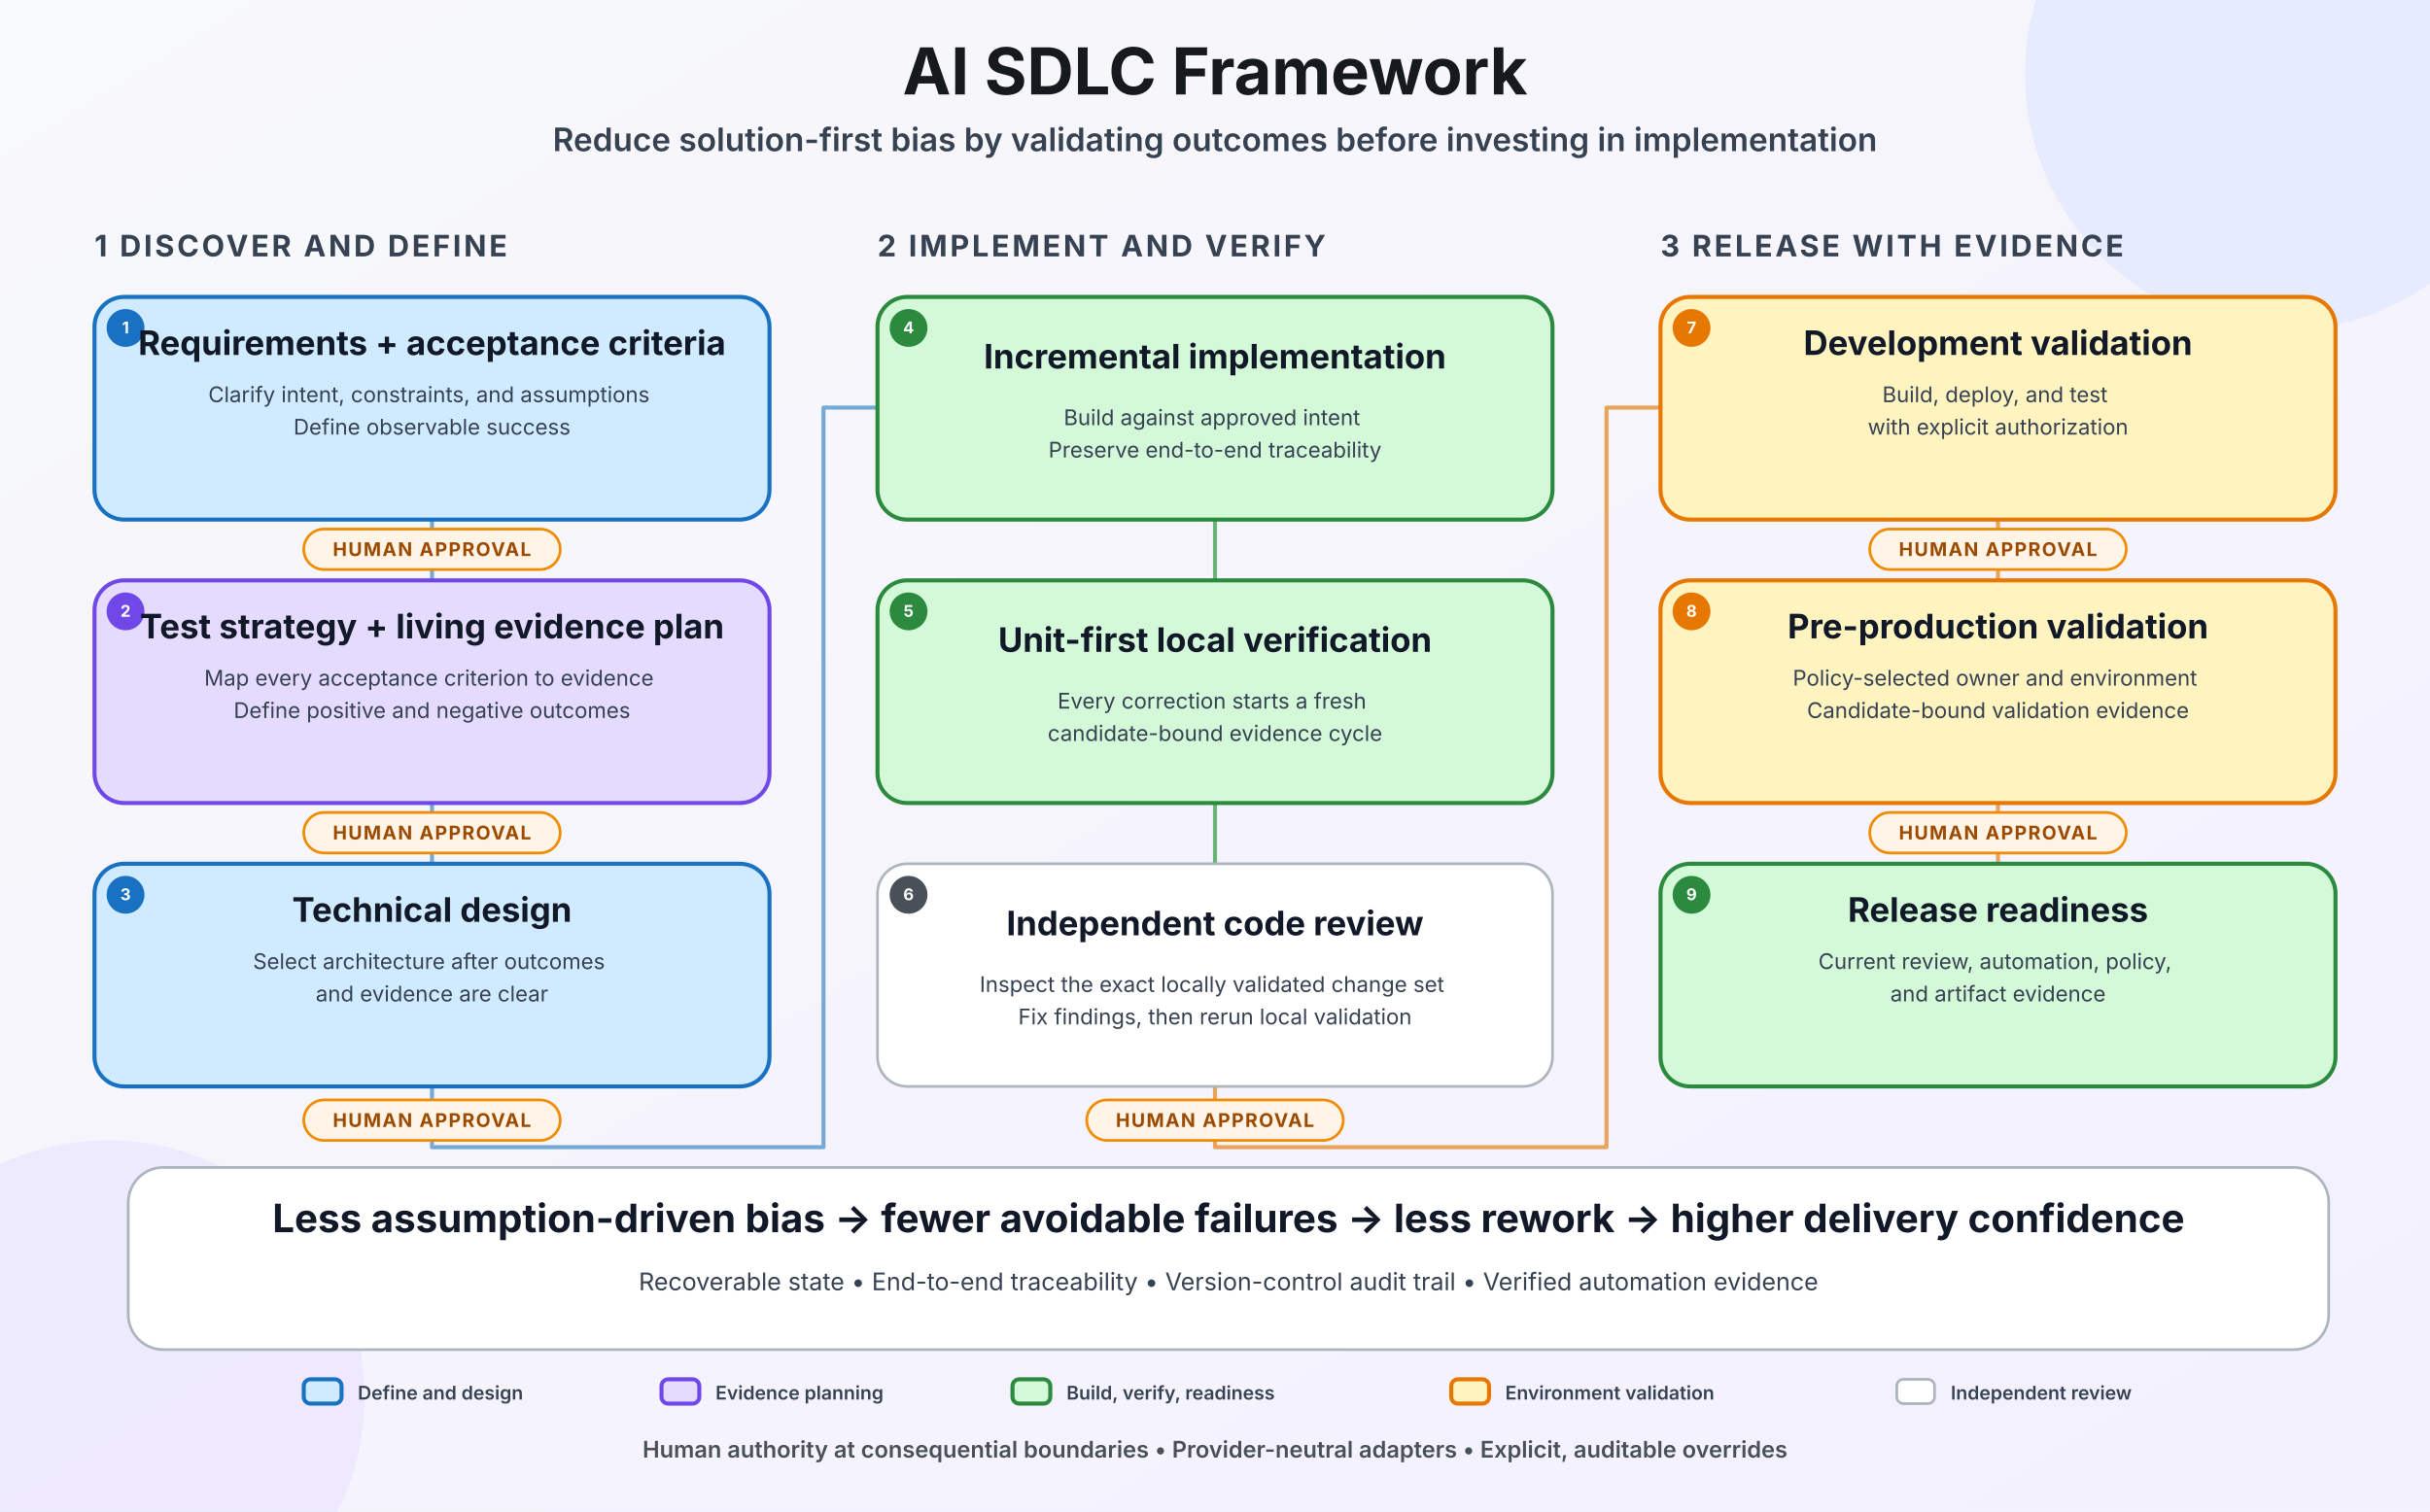
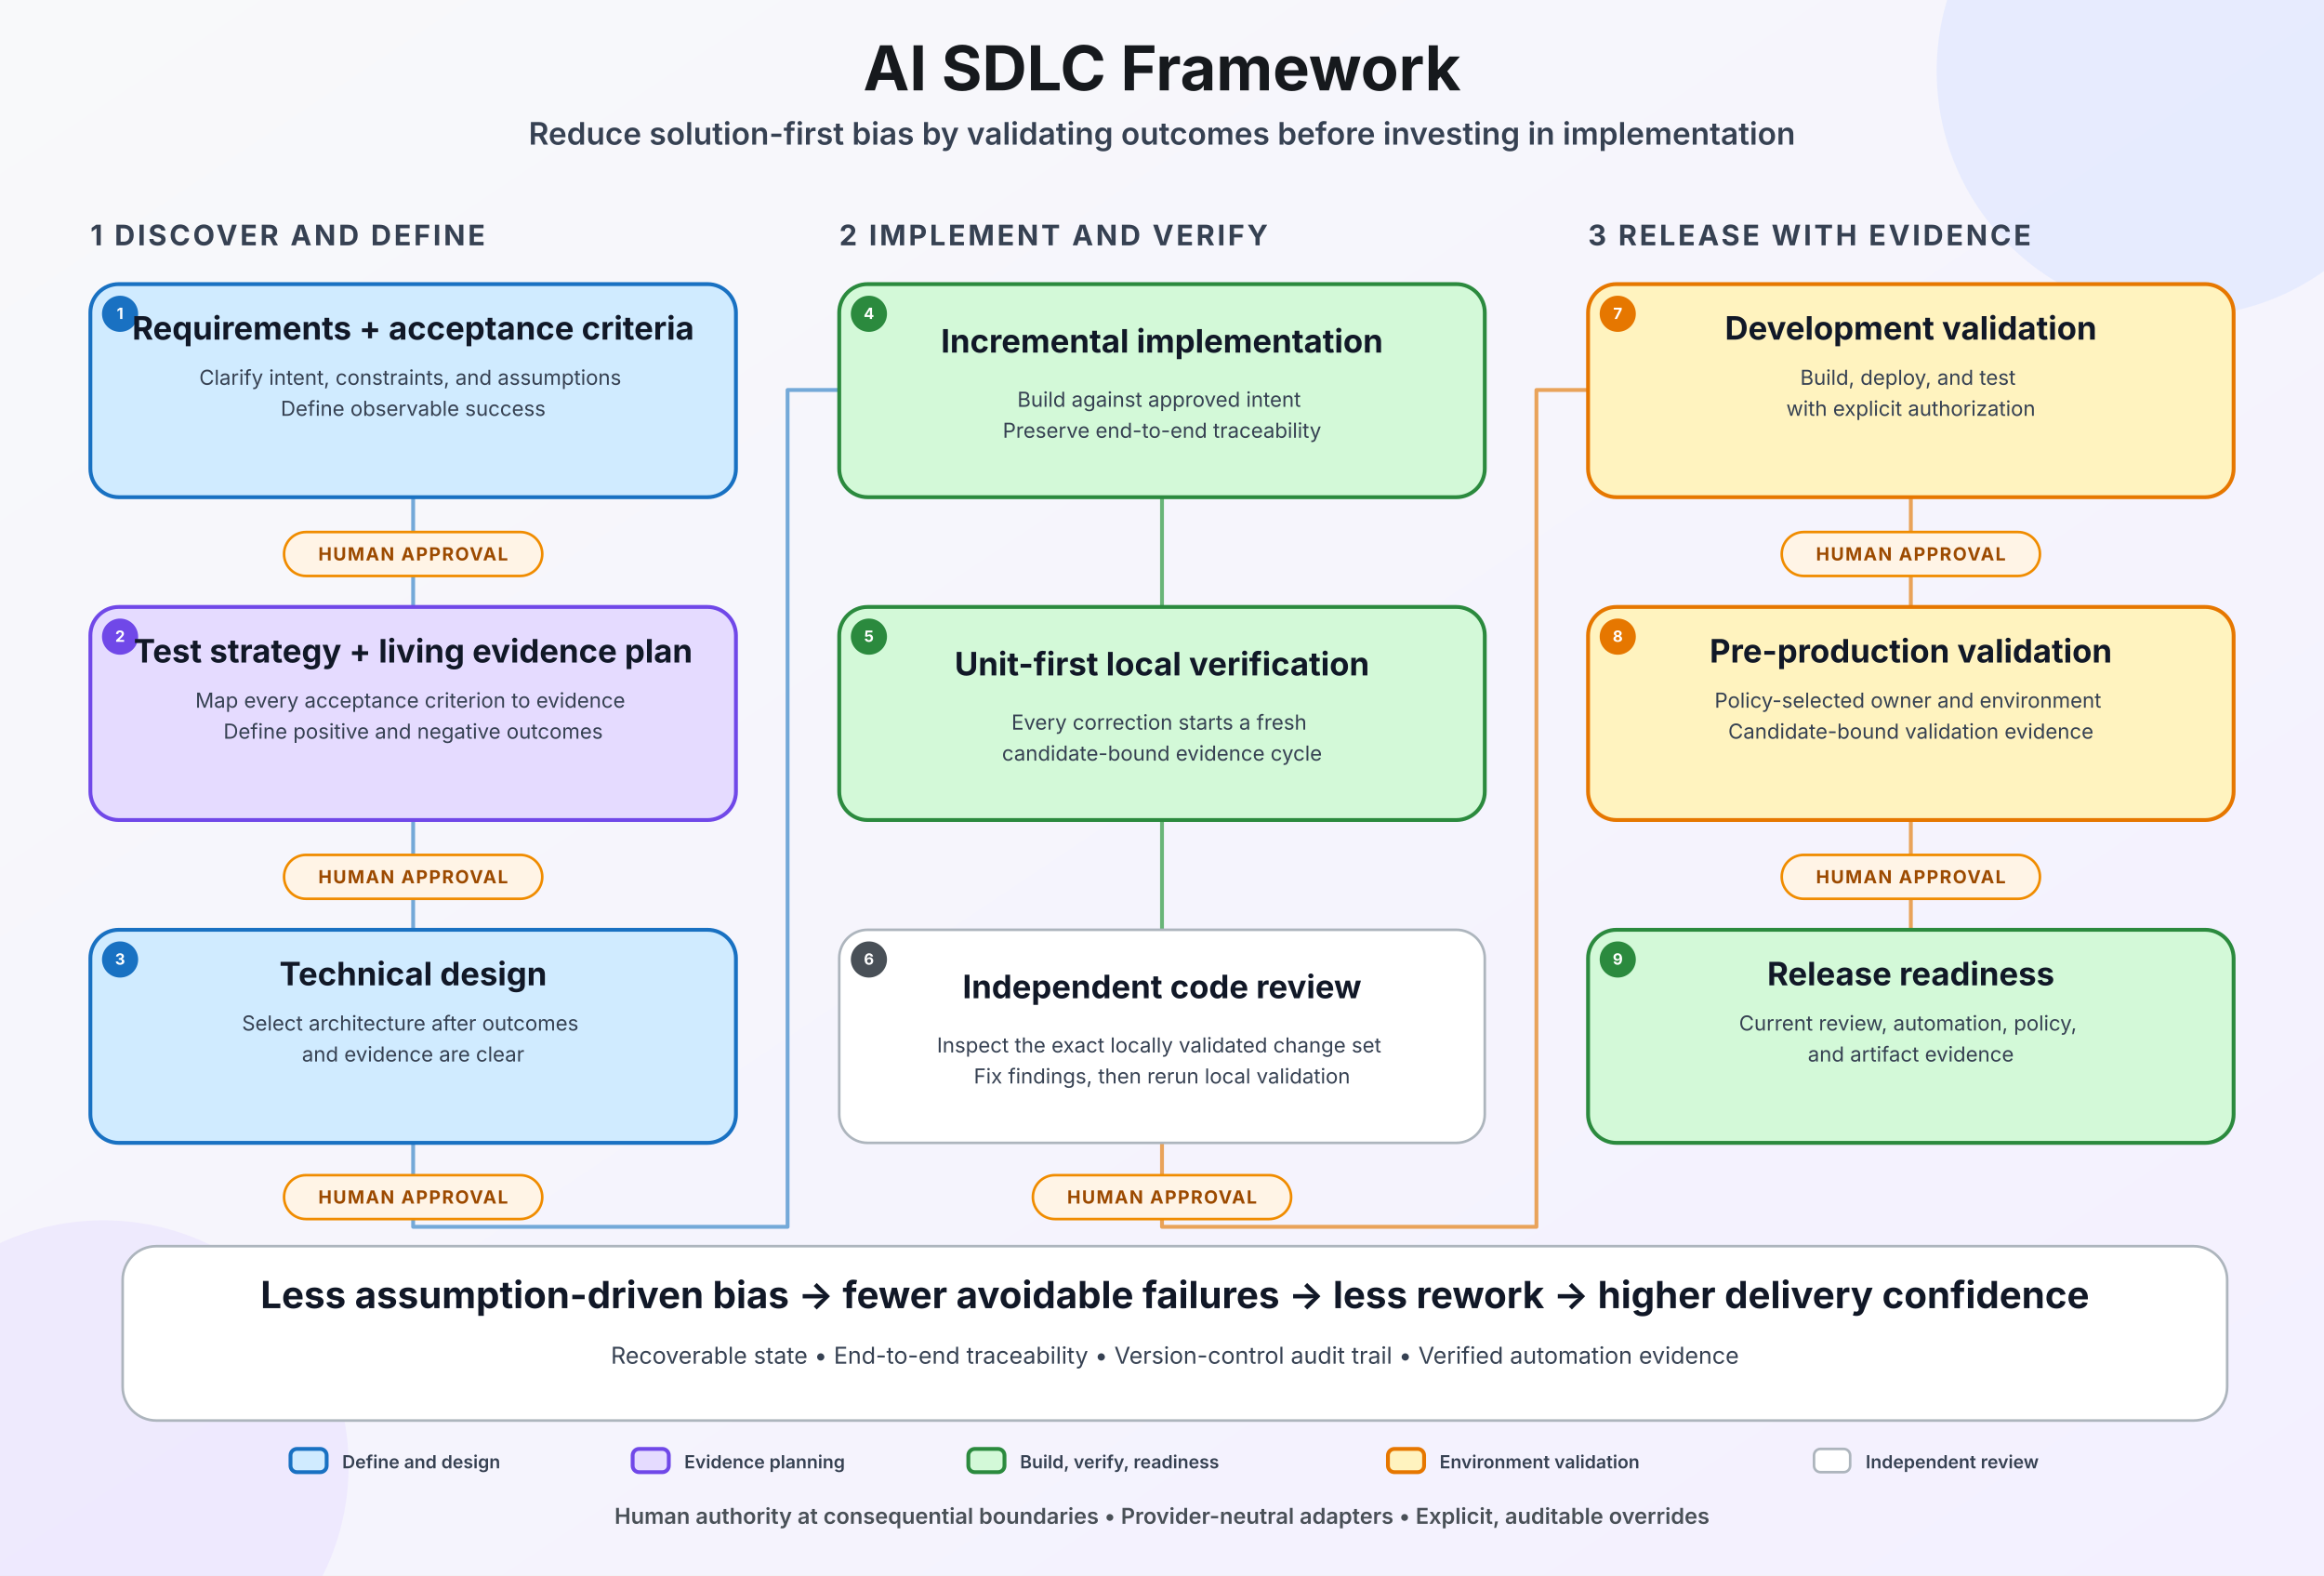
- <svg xmlns="http://www.w3.org/2000/svg" width="1800" height="1120" viewBox="0 0 1800 1120" role="img" aria-labelledby="title desc">
+ <svg xmlns="http://www.w3.org/2000/svg" width="1800" height="1220" viewBox="0 0 1800 1220" role="img" aria-labelledby="title desc">
  <defs>
    <linearGradient id="background" x1="0" y1="0" x2="1" y2="1">
      <stop offset="0" stop-color="#f8f9fa" />
      <stop offset="1" stop-color="#f3f0ff" />
    </linearGradient>
    <style>
      .title { font: 700 48px Inter, Arial, sans-serif; fill: #16191d; text-anchor: middle; }
      .subtitle { font: 600 24px Inter, Arial, sans-serif; fill: #364152; text-anchor: middle; }
      .section { font: 700 22px Inter, Arial, sans-serif; fill: #364152; letter-spacing: 2px; }
      .box-title { font: 700 25px Inter, Arial, sans-serif; fill: #111827; text-anchor: middle; }
      .box-copy { font: 16px Inter, Arial, sans-serif; fill: #364152; text-anchor: middle; }
      .gate { font: 700 14px Inter, Arial, sans-serif; fill: #9c4a00; text-anchor: middle; letter-spacing: 1px; }
      .outcome { font: 700 29px Inter, Arial, sans-serif; fill: #111827; text-anchor: middle; }
      .support { font: 18px Inter, Arial, sans-serif; fill: #364152; text-anchor: middle; }
      .footer { font: 600 17px Inter, Arial, sans-serif; fill: #495057; text-anchor: middle; }
      .legend { font: 600 14px Inter, Arial, sans-serif; fill: #364152; }
      .step { font: 700 12px Inter, Arial, sans-serif; fill: #ffffff; text-anchor: middle; }
      .define { fill: #d0ebff; stroke: #1971c2; stroke-width: 3; }
      .test { fill: #e5dbff; stroke: #7048e8; stroke-width: 3; }
      .build { fill: #d3f9d8; stroke: #2b8a3e; stroke-width: 3; }
      .release { fill: #fff3bf; stroke: #e67700; stroke-width: 3; }
      .neutral { fill: #ffffff; stroke: #adb5bd; stroke-width: 2; }
      .decision { fill: #fff4e6; stroke: #f08c00; stroke-width: 2; }
      .connector-blue { fill: none; stroke: #74a9d8; stroke-width: 3; stroke-linecap: round; stroke-linejoin: round; }
      .connector-green { fill: none; stroke: #69b578; stroke-width: 3; stroke-linecap: round; stroke-linejoin: round; }
      .connector-orange { fill: none; stroke: #e9a35a; stroke-width: 3; stroke-linecap: round; stroke-linejoin: round; }
    </style>
  </defs>
-   <rect width="1800" height="1120" fill="url(#background)" />
+   <rect width="1800" height="1220" fill="url(#background)" />
  <circle cx="1690" cy="55" r="190" fill="#dbe4ff" opacity="0.55" />
-   <circle cx="80" cy="1035" r="190" fill="#e5dbff" opacity="0.45" />
+   <circle cx="80" cy="1135" r="190" fill="#e5dbff" opacity="0.45" />
  <text x="900" y="70" class="title">AI SDLC Framework</text>
  <text x="900" y="112" class="subtitle">Reduce solution-first bias by validating outcomes before investing in implementation</text>
  <text x="70" y="190" class="section">1  DISCOVER AND DEFINE</text>
  <text x="650" y="190" class="section">2  IMPLEMENT AND VERIFY</text>
  <text x="1230" y="190" class="section">3  RELEASE WITH EVIDENCE</text>
-   <path d="M320 385 L320 392 M320 422 L320 430 M320 595 L320 602 M320 632 L320 640 M320 805 L320 815 M320 845 L320 850 L610 850 L610 302 L650 302" class="connector-blue" />
-   <path d="M900 385 L900 430 M900 595 L900 640" class="connector-green" />
-   <path d="M900 805 L900 815 M900 845 L900 850 L1190 850 L1190 302 L1230 302" class="connector-orange" />
-   <path d="M1480 385 L1480 392 M1480 422 L1480 430 M1480 595 L1480 602 M1480 632 L1480 640" class="connector-orange" />
+   <path d="M320 385 L320 412 M320 446 L320 470 M320 635 L320 662 M320 696 L320 720 M320 885 L320 910 M320 944 L320 950 L610 950 L610 302 L650 302" class="connector-blue" />
+   <path d="M900 385 L900 470 M900 635 L900 720" class="connector-green" />
+   <path d="M900 885 L900 910 M900 944 L900 950 L1190 950 L1190 302 L1230 302" class="connector-orange" />
+   <path d="M1480 385 L1480 412 M1480 446 L1480 470 M1480 635 L1480 662 M1480 696 L1480 720" class="connector-orange" />
  <rect x="70" y="220" width="500" height="165" rx="22" class="define" />
  <circle cx="93" cy="243" r="14" fill="#1971c2" />
  <text x="93" y="247" class="step">1</text>
  <text x="320" y="263" class="box-title">Requirements + acceptance criteria</text>
  <text x="320" y="298" class="box-copy">
    <tspan x="320">Clarify intent, constraints, and assumptions</tspan>
    <tspan x="320" dy="24">Define observable success</tspan>
  </text>
-   <rect x="225" y="392" width="190" height="30" rx="15" class="decision" />
-   <text x="320" y="412" class="gate">HUMAN APPROVAL</text>
-   <rect x="70" y="430" width="500" height="165" rx="22" class="test" />
-   <circle cx="93" cy="453" r="14" fill="#7048e8" />
-   <text x="93" y="457" class="step">2</text>
-   <text x="320" y="473" class="box-title">Test strategy + living evidence plan</text>
-   <text x="320" y="508" class="box-copy">
+   <rect x="220" y="412" width="200" height="34" rx="17" class="decision" />
+   <text x="320" y="434" class="gate">HUMAN APPROVAL</text>
+   <rect x="70" y="470" width="500" height="165" rx="22" class="test" />
+   <circle cx="93" cy="493" r="14" fill="#7048e8" />
+   <text x="93" y="497" class="step">2</text>
+   <text x="320" y="513" class="box-title">Test strategy + living evidence plan</text>
+   <text x="320" y="548" class="box-copy">
    <tspan x="320">Map every acceptance criterion to evidence</tspan>
    <tspan x="320" dy="24">Define positive and negative outcomes</tspan>
  </text>
-   <rect x="225" y="602" width="190" height="30" rx="15" class="decision" />
-   <text x="320" y="622" class="gate">HUMAN APPROVAL</text>
-   <rect x="70" y="640" width="500" height="165" rx="22" class="define" />
-   <circle cx="93" cy="663" r="14" fill="#1971c2" />
-   <text x="93" y="667" class="step">3</text>
-   <text x="320" y="683" class="box-title">Technical design</text>
-   <text x="320" y="718" class="box-copy">
+   <rect x="220" y="662" width="200" height="34" rx="17" class="decision" />
+   <text x="320" y="684" class="gate">HUMAN APPROVAL</text>
+   <rect x="70" y="720" width="500" height="165" rx="22" class="define" />
+   <circle cx="93" cy="743" r="14" fill="#1971c2" />
+   <text x="93" y="747" class="step">3</text>
+   <text x="320" y="763" class="box-title">Technical design</text>
+   <text x="320" y="798" class="box-copy">
    <tspan x="320">Select architecture after outcomes</tspan>
    <tspan x="320" dy="24">and evidence are clear</tspan>
  </text>
-   <rect x="225" y="815" width="190" height="30" rx="15" class="decision" />
-   <text x="320" y="835" class="gate">HUMAN APPROVAL</text>
+   <rect x="220" y="910" width="200" height="34" rx="17" class="decision" />
+   <text x="320" y="932" class="gate">HUMAN APPROVAL</text>
  <rect x="650" y="220" width="500" height="165" rx="22" class="build" />
  <circle cx="673" cy="243" r="14" fill="#2b8a3e" />
  <text x="673" y="247" class="step">4</text>
  <text x="900" y="273" class="box-title">Incremental implementation</text>
  <text x="900" y="315" class="box-copy">
    <tspan x="900">Build against approved intent</tspan>
    <tspan x="900" dy="24">Preserve end-to-end traceability</tspan>
  </text>
-   <rect x="650" y="430" width="500" height="165" rx="22" class="build" />
-   <circle cx="673" cy="453" r="14" fill="#2b8a3e" />
-   <text x="673" y="457" class="step">5</text>
-   <text x="900" y="483" class="box-title">Unit-first local verification</text>
-   <text x="900" y="525" class="box-copy">
+   <rect x="650" y="470" width="500" height="165" rx="22" class="build" />
+   <circle cx="673" cy="493" r="14" fill="#2b8a3e" />
+   <text x="673" y="497" class="step">5</text>
+   <text x="900" y="523" class="box-title">Unit-first local verification</text>
+   <text x="900" y="565" class="box-copy">
    <tspan x="900">Every correction starts a fresh</tspan>
    <tspan x="900" dy="24">candidate-bound evidence cycle</tspan>
  </text>
-   <rect x="650" y="640" width="500" height="165" rx="22" class="neutral" />
-   <circle cx="673" cy="663" r="14" fill="#495057" />
-   <text x="673" y="667" class="step">6</text>
-   <text x="900" y="693" class="box-title">Independent code review</text>
-   <text x="900" y="735" class="box-copy">
+   <rect x="650" y="720" width="500" height="165" rx="22" class="neutral" />
+   <circle cx="673" cy="743" r="14" fill="#495057" />
+   <text x="673" y="747" class="step">6</text>
+   <text x="900" y="773" class="box-title">Independent code review</text>
+   <text x="900" y="815" class="box-copy">
    <tspan x="900">Inspect the exact locally validated change set</tspan>
    <tspan x="900" dy="24">Fix findings, then rerun local validation</tspan>
  </text>
-   <rect x="805" y="815" width="190" height="30" rx="15" class="decision" />
-   <text x="900" y="835" class="gate">HUMAN APPROVAL</text>
+   <rect x="800" y="910" width="200" height="34" rx="17" class="decision" />
+   <text x="900" y="932" class="gate">HUMAN APPROVAL</text>
  <rect x="1230" y="220" width="500" height="165" rx="22" class="release" />
  <circle cx="1253" cy="243" r="14" fill="#e67700" />
  <text x="1253" y="247" class="step">7</text>
  <text x="1480" y="263" class="box-title">Development validation</text>
  <text x="1480" y="298" class="box-copy">
    <tspan x="1480">Build, deploy, and test</tspan>
    <tspan x="1480" dy="24">with explicit authorization</tspan>
  </text>
-   <rect x="1385" y="392" width="190" height="30" rx="15" class="decision" />
-   <text x="1480" y="412" class="gate">HUMAN APPROVAL</text>
-   <rect x="1230" y="430" width="500" height="165" rx="22" class="release" />
-   <circle cx="1253" cy="453" r="14" fill="#e67700" />
-   <text x="1253" y="457" class="step">8</text>
-   <text x="1480" y="473" class="box-title">Pre-production validation</text>
-   <text x="1480" y="508" class="box-copy">
+   <rect x="1380" y="412" width="200" height="34" rx="17" class="decision" />
+   <text x="1480" y="434" class="gate">HUMAN APPROVAL</text>
+   <rect x="1230" y="470" width="500" height="165" rx="22" class="release" />
+   <circle cx="1253" cy="493" r="14" fill="#e67700" />
+   <text x="1253" y="497" class="step">8</text>
+   <text x="1480" y="513" class="box-title">Pre-production validation</text>
+   <text x="1480" y="548" class="box-copy">
    <tspan x="1480">Policy-selected owner and environment</tspan>
    <tspan x="1480" dy="24">Candidate-bound validation evidence</tspan>
  </text>
-   <rect x="1385" y="602" width="190" height="30" rx="15" class="decision" />
-   <text x="1480" y="622" class="gate">HUMAN APPROVAL</text>
-   <rect x="1230" y="640" width="500" height="165" rx="22" class="build" />
-   <circle cx="1253" cy="663" r="14" fill="#2b8a3e" />
-   <text x="1253" y="667" class="step">9</text>
-   <text x="1480" y="683" class="box-title">Release readiness</text>
-   <text x="1480" y="718" class="box-copy">
+   <rect x="1380" y="662" width="200" height="34" rx="17" class="decision" />
+   <text x="1480" y="684" class="gate">HUMAN APPROVAL</text>
+   <rect x="1230" y="720" width="500" height="165" rx="22" class="build" />
+   <circle cx="1253" cy="743" r="14" fill="#2b8a3e" />
+   <text x="1253" y="747" class="step">9</text>
+   <text x="1480" y="763" class="box-title">Release readiness</text>
+   <text x="1480" y="798" class="box-copy">
    <tspan x="1480">Current review, automation, policy,</tspan>
    <tspan x="1480" dy="24">and artifact evidence</tspan>
  </text>
-   <rect x="95" y="865" width="1630" height="135" rx="26" class="neutral" />
-   <text x="910" y="913" class="outcome">Less assumption-driven bias  →  fewer avoidable failures  →  less rework  →  higher delivery confidence</text>
-   <text x="910" y="956" class="support">Recoverable state  •  End-to-end traceability  •  Version-control audit trail  •  Verified automation evidence</text>
-   <rect x="225" y="1022" width="28" height="18" rx="5" class="define" />
-   <text x="265" y="1037" class="legend">Define and design</text>
-   <rect x="490" y="1022" width="28" height="18" rx="5" class="test" />
-   <text x="530" y="1037" class="legend">Evidence planning</text>
-   <rect x="750" y="1022" width="28" height="18" rx="5" class="build" />
-   <text x="790" y="1037" class="legend">Build, verify, readiness</text>
-   <rect x="1075" y="1022" width="28" height="18" rx="5" class="release" />
-   <text x="1115" y="1037" class="legend">Environment validation</text>
-   <rect x="1405" y="1022" width="28" height="18" rx="5" class="neutral" />
-   <text x="1445" y="1037" class="legend">Independent review</text>
-   <text x="900" y="1080" class="footer">Human authority at consequential boundaries  •  Provider-neutral adapters  •  Explicit, auditable overrides</text>
+   <rect x="95" y="965" width="1630" height="135" rx="26" class="neutral" />
+   <text x="910" y="1013" class="outcome">Less assumption-driven bias  →  fewer avoidable failures  →  less rework  →  higher delivery confidence</text>
+   <text x="910" y="1056" class="support">Recoverable state  •  End-to-end traceability  •  Version-control audit trail  •  Verified automation evidence</text>
+   <rect x="225" y="1122" width="28" height="18" rx="5" class="define" />
+   <text x="265" y="1137" class="legend">Define and design</text>
+   <rect x="490" y="1122" width="28" height="18" rx="5" class="test" />
+   <text x="530" y="1137" class="legend">Evidence planning</text>
+   <rect x="750" y="1122" width="28" height="18" rx="5" class="build" />
+   <text x="790" y="1137" class="legend">Build, verify, readiness</text>
+   <rect x="1075" y="1122" width="28" height="18" rx="5" class="release" />
+   <text x="1115" y="1137" class="legend">Environment validation</text>
+   <rect x="1405" y="1122" width="28" height="18" rx="5" class="neutral" />
+   <text x="1445" y="1137" class="legend">Independent review</text>
+   <text x="900" y="1180" class="footer">Human authority at consequential boundaries  •  Provider-neutral adapters  •  Explicit, auditable overrides</text>
</svg>
